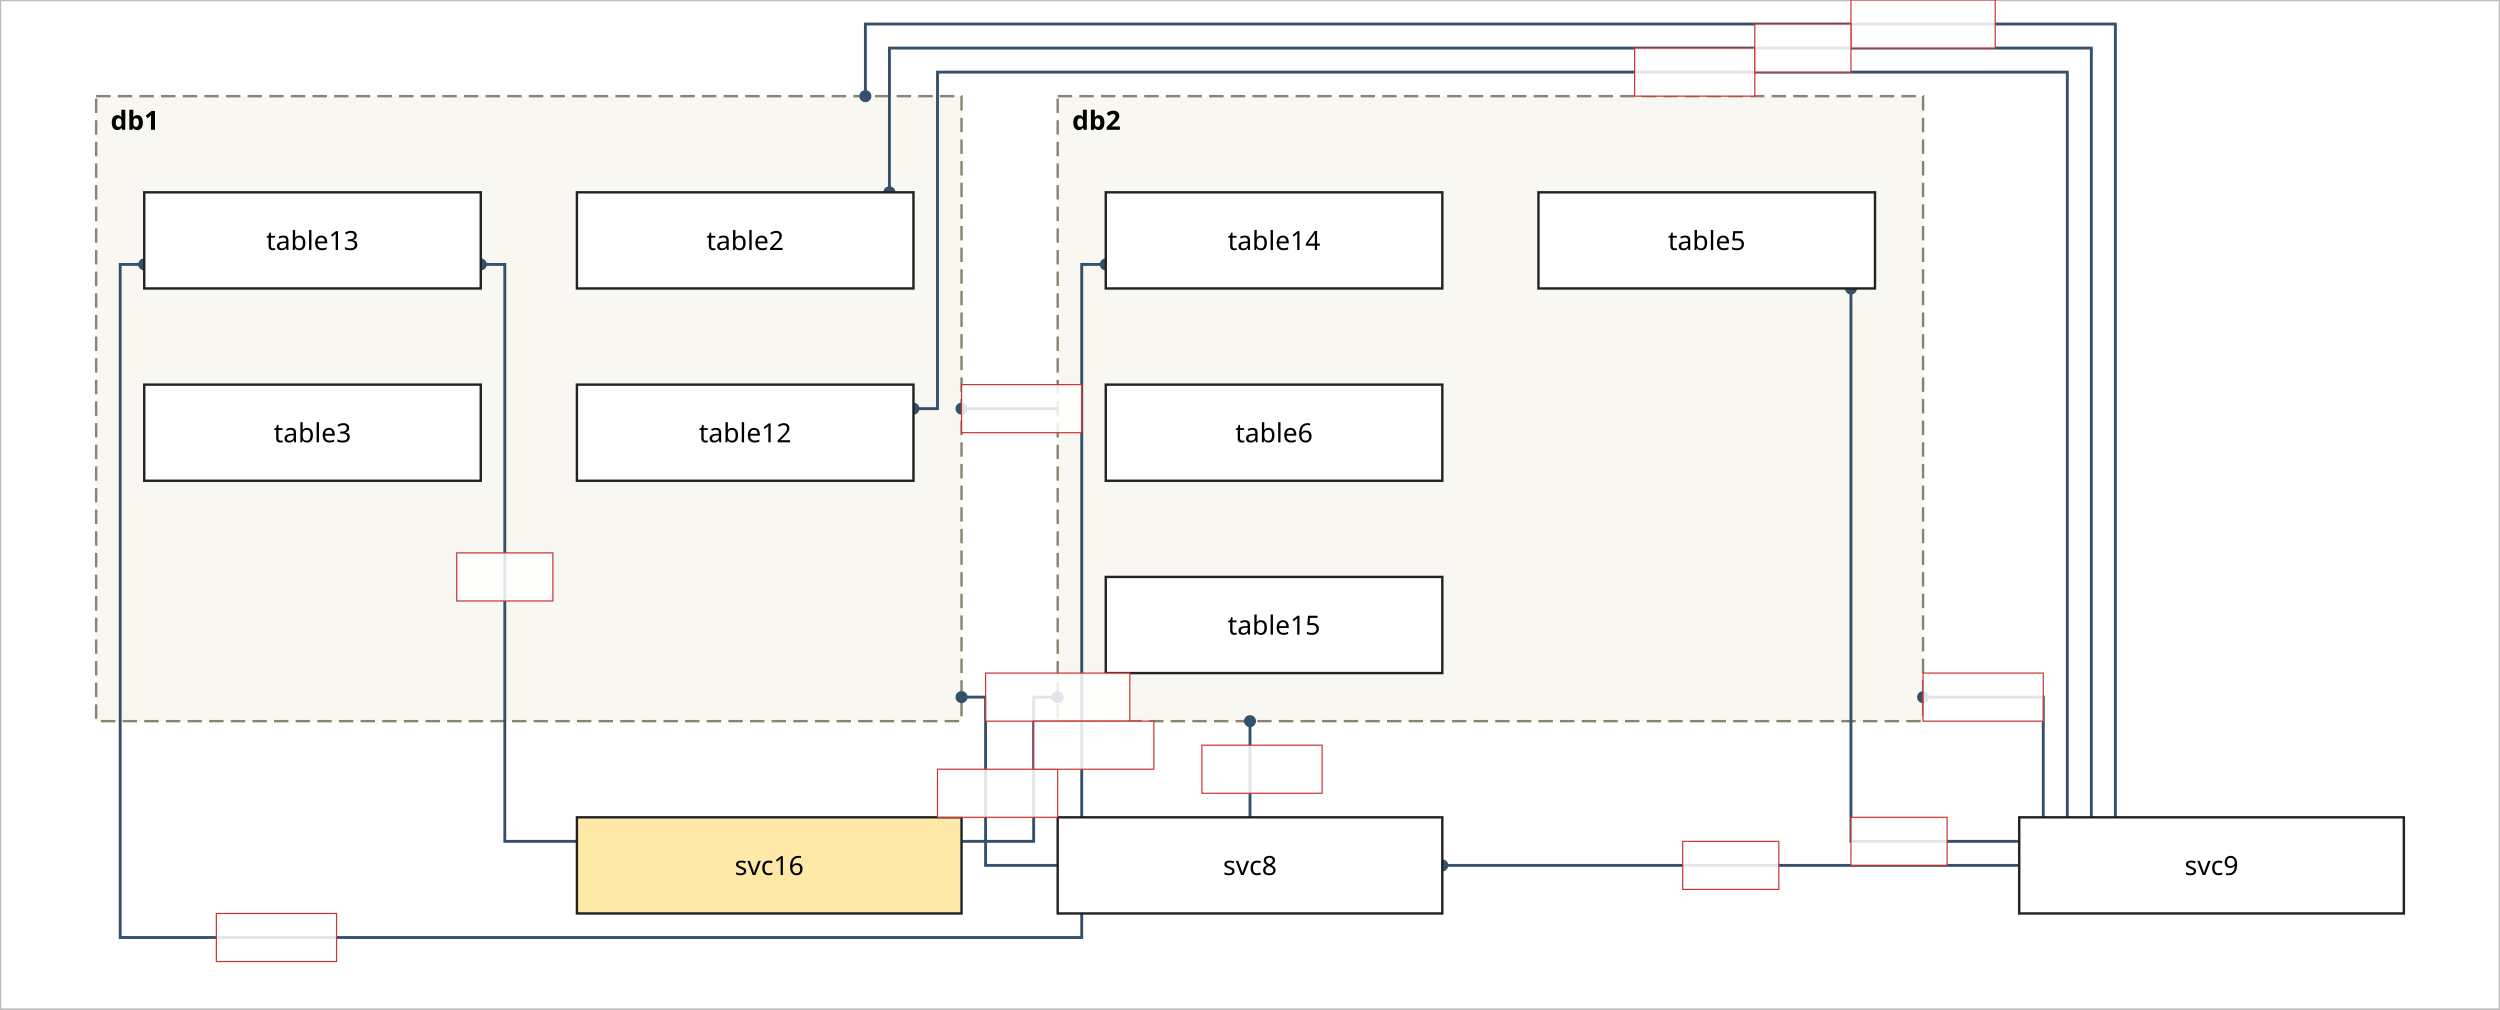
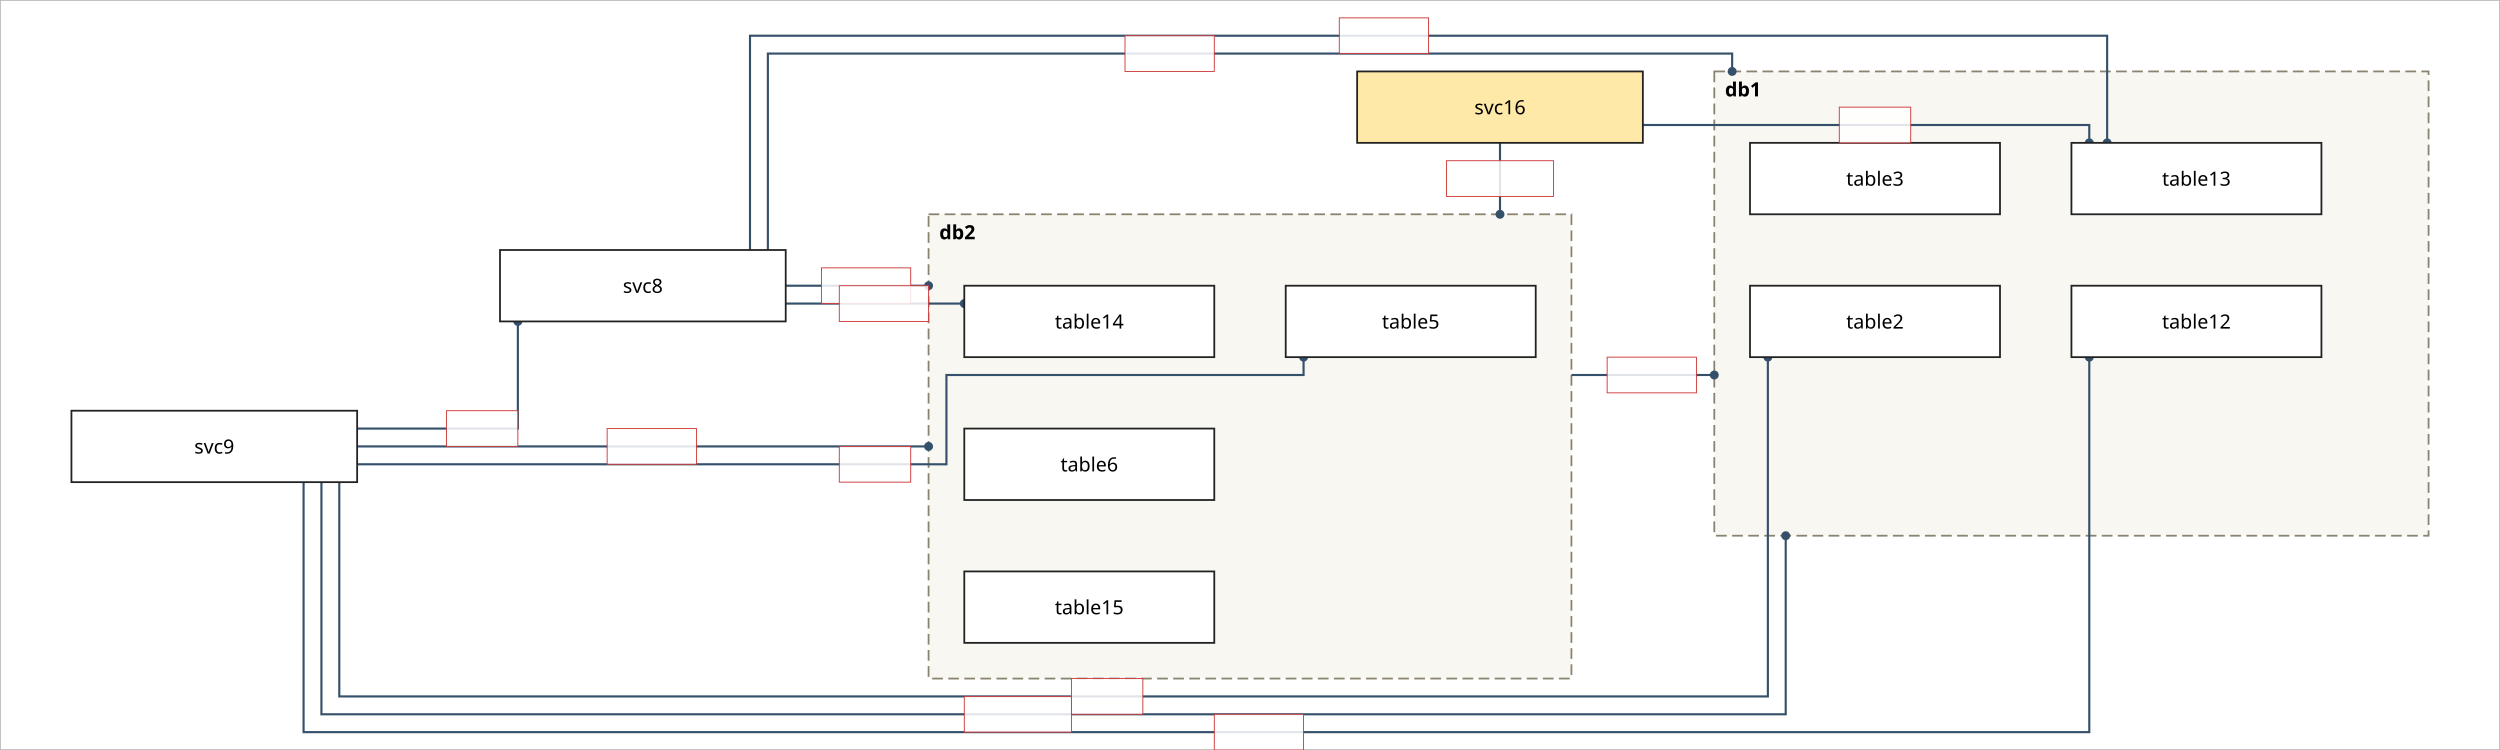
- <svg xmlns="http://www.w3.org/2000/svg" width="1040" height="420" viewBox="0 0 1040 420" font-family="sans-serif" font-size="11">
+ <svg xmlns="http://www.w3.org/2000/svg" width="1400" height="420" viewBox="0 0 1400 420" font-family="sans-serif" font-size="11">
  <rect width="100%" height="100%" fill="#fff" stroke="#bbb" />
-   <rect x="40" y="40" width="360" height="260" fill="#f3f1ea" fill-opacity="0.6" stroke="#8a8370" stroke-dasharray="6 3" />
-   <text x="46" y="54" font-weight="bold">db1</text>
-   <rect x="440" y="40" width="360" height="260" fill="#f3f1ea" fill-opacity="0.6" stroke="#8a8370" stroke-dasharray="6 3" />
-   <text x="446" y="54" font-weight="bold">db2</text>
-   <polyline points="440,170 400,170" fill="none" stroke="#35506b" stroke-width="1.2" />
-   <circle cx="400" cy="170" r="2.5" fill="#35506b" />
-   <polyline points="240,350 210,350 210,110 200,110" fill="none" stroke="#35506b" stroke-width="1.2" />
-   <circle cx="200" cy="110" r="2.5" fill="#35506b" />
-   <polyline points="400,350 430,350 430,290 440,290" fill="none" stroke="#35506b" stroke-width="1.2" />
-   <circle cx="440" cy="290" r="2.5" fill="#35506b" />
-   <polyline points="440,360 410,360 410,290 400,290" fill="none" stroke="#35506b" stroke-width="1.2" />
-   <circle cx="400" cy="290" r="2.5" fill="#35506b" />
-   <polyline points="450,380 450,390 50,390 50,110 60,110" fill="none" stroke="#35506b" stroke-width="1.2" />
-   <circle cx="60" cy="110" r="2.5" fill="#35506b" />
-   <polyline points="520,340 520,300" fill="none" stroke="#35506b" stroke-width="1.2" />
-   <circle cx="520" cy="300" r="2.5" fill="#35506b" />
-   <polyline points="450,340 450,110 460,110" fill="none" stroke="#35506b" stroke-width="1.2" />
-   <circle cx="460" cy="110" r="2.5" fill="#35506b" />
-   <polyline points="880,340 880,10 360,10 360,40" fill="none" stroke="#35506b" stroke-width="1.2" />
-   <circle cx="360" cy="40" r="2.5" fill="#35506b" />
-   <polyline points="860,340 860,30 390,30 390,170 380,170" fill="none" stroke="#35506b" stroke-width="1.2" />
-   <circle cx="380" cy="170" r="2.5" fill="#35506b" />
-   <polyline points="870,340 870,20 370,20 370,80" fill="none" stroke="#35506b" stroke-width="1.2" />
-   <circle cx="370" cy="80" r="2.5" fill="#35506b" />
-   <polyline points="850,340 850,290 800,290" fill="none" stroke="#35506b" stroke-width="1.2" />
-   <circle cx="800" cy="290" r="2.5" fill="#35506b" />
-   <polyline points="840,350 770,350 770,120" fill="none" stroke="#35506b" stroke-width="1.2" />
-   <circle cx="770" cy="120" r="2.5" fill="#35506b" />
-   <polyline points="840,360 600,360" fill="none" stroke="#35506b" stroke-width="1.2" />
-   <circle cx="600" cy="360" r="2.5" fill="#35506b" />
-   <rect x="240" y="160" width="140" height="40" fill="#fff" stroke="#222" />
-   <text x="310" y="184" text-anchor="middle">table12</text>
-   <rect x="60" y="80" width="140" height="40" fill="#fff" stroke="#222" />
-   <text x="130" y="104" text-anchor="middle">table13</text>
-   <rect x="240" y="80" width="140" height="40" fill="#fff" stroke="#222" />
-   <text x="310" y="104" text-anchor="middle">table2</text>
-   <rect x="60" y="160" width="140" height="40" fill="#fff" stroke="#222" />
-   <text x="130" y="184" text-anchor="middle">table3</text>
-   <rect x="460" y="80" width="140" height="40" fill="#fff" stroke="#222" />
-   <text x="530" y="104" text-anchor="middle">table14</text>
-   <rect x="460" y="240" width="140" height="40" fill="#fff" stroke="#222" />
-   <text x="530" y="264" text-anchor="middle">table15</text>
-   <rect x="640" y="80" width="140" height="40" fill="#fff" stroke="#222" />
-   <text x="710" y="104" text-anchor="middle">table5</text>
-   <rect x="460" y="160" width="140" height="40" fill="#fff" stroke="#222" />
-   <text x="530" y="184" text-anchor="middle">table6</text>
-   <rect x="240" y="340" width="160" height="40" fill="#ffe9a8" stroke="#222" />
-   <text x="320" y="364" text-anchor="middle">svc16</text>
-   <rect x="440" y="340" width="160" height="40" fill="#fff" stroke="#222" />
-   <text x="520" y="364" text-anchor="middle">svc8</text>
-   <rect x="840" y="340" width="160" height="40" fill="#fff" stroke="#222" />
-   <text x="920" y="364" text-anchor="middle">svc9</text>
-   <rect x="400" y="160" width="50" height="20" fill="#fff" fill-opacity="0.85" stroke="#c33" stroke-width="0.5" />
-   <rect x="190" y="230" width="40" height="20" fill="#fff" fill-opacity="0.85" stroke="#c33" stroke-width="0.5" />
-   <rect x="410" y="280" width="60" height="20" fill="#fff" fill-opacity="0.85" stroke="#c33" stroke-width="0.5" />
-   <rect x="390" y="320" width="50" height="20" fill="#fff" fill-opacity="0.85" stroke="#c33" stroke-width="0.5" />
-   <rect x="90" y="380" width="50" height="20" fill="#fff" fill-opacity="0.85" stroke="#c33" stroke-width="0.5" />
-   <rect x="500" y="310" width="50" height="20" fill="#fff" fill-opacity="0.85" stroke="#c33" stroke-width="0.5" />
-   <rect x="430" y="300" width="50" height="20" fill="#fff" fill-opacity="0.85" stroke="#c33" stroke-width="0.5" />
-   <rect x="770" y="0" width="60" height="20" fill="#fff" fill-opacity="0.85" stroke="#c33" stroke-width="0.5" />
-   <rect x="680" y="20" width="50" height="20" fill="#fff" fill-opacity="0.85" stroke="#c33" stroke-width="0.5" />
-   <rect x="730" y="10" width="40" height="20" fill="#fff" fill-opacity="0.85" stroke="#c33" stroke-width="0.5" />
-   <rect x="800" y="280" width="50" height="20" fill="#fff" fill-opacity="0.85" stroke="#c33" stroke-width="0.5" />
-   <rect x="770" y="340" width="40" height="20" fill="#fff" fill-opacity="0.85" stroke="#c33" stroke-width="0.5" />
-   <rect x="700" y="350" width="40" height="20" fill="#fff" fill-opacity="0.85" stroke="#c33" stroke-width="0.5" />
+   <rect x="960" y="40" width="400" height="260" fill="#f3f1ea" fill-opacity="0.6" stroke="#8a8370" stroke-dasharray="6 3" />
+   <text x="966" y="54" font-weight="bold">db1</text>
+   <rect x="520" y="120" width="360" height="260" fill="#f3f1ea" fill-opacity="0.6" stroke="#8a8370" stroke-dasharray="6 3" />
+   <text x="526" y="134" font-weight="bold">db2</text>
+   <polyline points="880,210 960,210" fill="none" stroke="#35506b" stroke-width="1.2" />
+   <circle cx="960" cy="210" r="2.5" fill="#35506b" />
+   <polyline points="920,70 1170,70 1170,80" fill="none" stroke="#35506b" stroke-width="1.2" />
+   <circle cx="1170" cy="80" r="2.5" fill="#35506b" />
+   <polyline points="840,80 840,120" fill="none" stroke="#35506b" stroke-width="1.2" />
+   <circle cx="840" cy="120" r="2.5" fill="#35506b" />
+   <polyline points="430,140 430,30 970,30 970,40" fill="none" stroke="#35506b" stroke-width="1.2" />
+   <circle cx="970" cy="40" r="2.5" fill="#35506b" />
+   <polyline points="420,140 420,20 1180,20 1180,80" fill="none" stroke="#35506b" stroke-width="1.2" />
+   <circle cx="1180" cy="80" r="2.5" fill="#35506b" />
+   <polyline points="440,160 520,160" fill="none" stroke="#35506b" stroke-width="1.2" />
+   <circle cx="520" cy="160" r="2.5" fill="#35506b" />
+   <polyline points="440,170 540,170" fill="none" stroke="#35506b" stroke-width="1.2" />
+   <circle cx="540" cy="170" r="2.5" fill="#35506b" />
+   <polyline points="180,270 180,400 1000,400 1000,300" fill="none" stroke="#35506b" stroke-width="1.2" />
+   <circle cx="1000" cy="300" r="2.5" fill="#35506b" />
+   <polyline points="170,270 170,410 1170,410 1170,200" fill="none" stroke="#35506b" stroke-width="1.2" />
+   <circle cx="1170" cy="200" r="2.5" fill="#35506b" />
+   <polyline points="190,270 190,390 990,390 990,200" fill="none" stroke="#35506b" stroke-width="1.2" />
+   <circle cx="990" cy="200" r="2.5" fill="#35506b" />
+   <polyline points="200,250 520,250" fill="none" stroke="#35506b" stroke-width="1.2" />
+   <circle cx="520" cy="250" r="2.5" fill="#35506b" />
+   <polyline points="200,260 530,260 530,210 730,210 730,200" fill="none" stroke="#35506b" stroke-width="1.2" />
+   <circle cx="730" cy="200" r="2.5" fill="#35506b" />
+   <polyline points="200,240 290,240 290,180" fill="none" stroke="#35506b" stroke-width="1.2" />
+   <circle cx="290" cy="180" r="2.5" fill="#35506b" />
+   <rect x="1160" y="160" width="140" height="40" fill="#fff" stroke="#222" />
+   <text x="1230" y="184" text-anchor="middle">table12</text>
+   <rect x="1160" y="80" width="140" height="40" fill="#fff" stroke="#222" />
+   <text x="1230" y="104" text-anchor="middle">table13</text>
+   <rect x="980" y="160" width="140" height="40" fill="#fff" stroke="#222" />
+   <text x="1050" y="184" text-anchor="middle">table2</text>
+   <rect x="980" y="80" width="140" height="40" fill="#fff" stroke="#222" />
+   <text x="1050" y="104" text-anchor="middle">table3</text>
+   <rect x="540" y="160" width="140" height="40" fill="#fff" stroke="#222" />
+   <text x="610" y="184" text-anchor="middle">table14</text>
+   <rect x="540" y="320" width="140" height="40" fill="#fff" stroke="#222" />
+   <text x="610" y="344" text-anchor="middle">table15</text>
+   <rect x="720" y="160" width="140" height="40" fill="#fff" stroke="#222" />
+   <text x="790" y="184" text-anchor="middle">table5</text>
+   <rect x="540" y="240" width="140" height="40" fill="#fff" stroke="#222" />
+   <text x="610" y="264" text-anchor="middle">table6</text>
+   <rect x="760" y="40" width="160" height="40" fill="#ffe9a8" stroke="#222" />
+   <text x="840" y="64" text-anchor="middle">svc16</text>
+   <rect x="280" y="140" width="160" height="40" fill="#fff" stroke="#222" />
+   <text x="360" y="164" text-anchor="middle">svc8</text>
+   <rect x="40" y="230" width="160" height="40" fill="#fff" stroke="#222" />
+   <text x="120" y="254" text-anchor="middle">svc9</text>
+   <rect x="900" y="200" width="50" height="20" fill="#fff" fill-opacity="0.85" stroke="#c33" stroke-width="0.5" />
+   <rect x="1030" y="60" width="40" height="20" fill="#fff" fill-opacity="0.85" stroke="#c33" stroke-width="0.5" />
+   <rect x="810" y="90" width="60" height="20" fill="#fff" fill-opacity="0.85" stroke="#c33" stroke-width="0.5" />
+   <rect x="630" y="20" width="50" height="20" fill="#fff" fill-opacity="0.85" stroke="#c33" stroke-width="0.5" />
+   <rect x="750" y="10" width="50" height="20" fill="#fff" fill-opacity="0.85" stroke="#c33" stroke-width="0.5" />
+   <rect x="460" y="150" width="50" height="20" fill="#fff" fill-opacity="0.85" stroke="#c33" stroke-width="0.5" />
+   <rect x="470" y="160" width="50" height="20" fill="#fff" fill-opacity="0.85" stroke="#c33" stroke-width="0.5" />
+   <rect x="540" y="390" width="60" height="20" fill="#fff" fill-opacity="0.85" stroke="#c33" stroke-width="0.5" />
+   <rect x="680" y="400" width="50" height="20" fill="#fff" fill-opacity="0.85" stroke="#c33" stroke-width="0.5" />
+   <rect x="600" y="380" width="40" height="20" fill="#fff" fill-opacity="0.85" stroke="#c33" stroke-width="0.5" />
+   <rect x="340" y="240" width="50" height="20" fill="#fff" fill-opacity="0.85" stroke="#c33" stroke-width="0.5" />
+   <rect x="470" y="250" width="40" height="20" fill="#fff" fill-opacity="0.85" stroke="#c33" stroke-width="0.5" />
+   <rect x="250" y="230" width="40" height="20" fill="#fff" fill-opacity="0.85" stroke="#c33" stroke-width="0.5" />
</svg>
